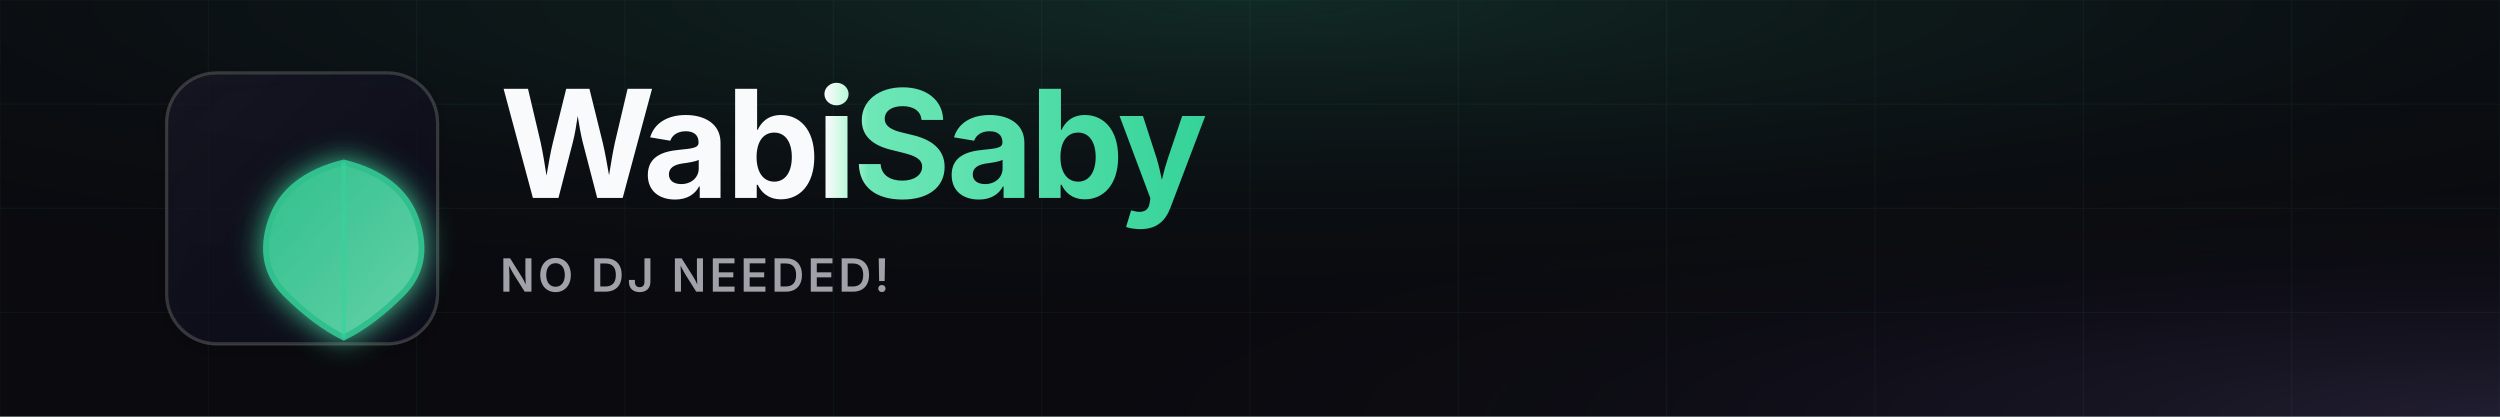
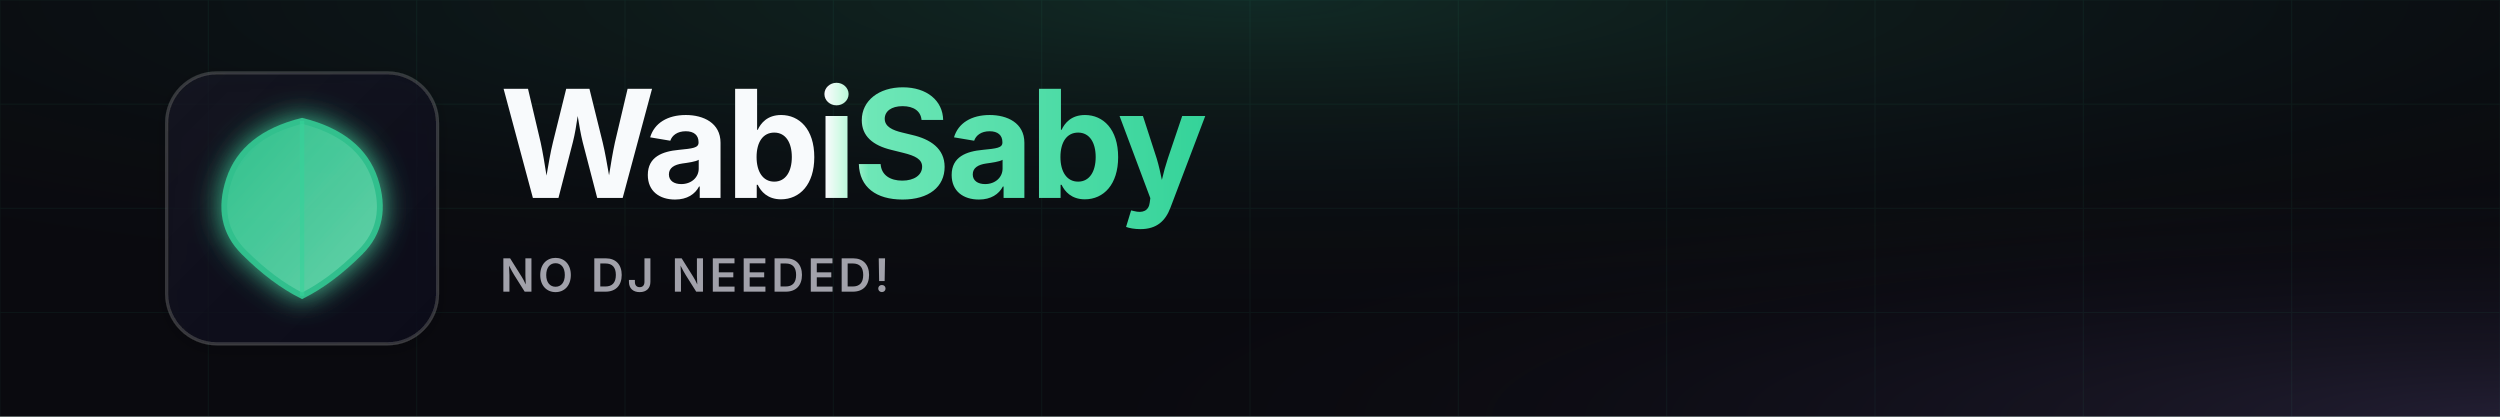
<svg xmlns="http://www.w3.org/2000/svg" viewBox="0 0 1200 200" width="1200" height="200">
  <defs>
    <linearGradient id="leafGradient" x1="0%" y1="0%" x2="100%" y2="100%">
      <stop offset="0%" style="stop-color:#34d399;stop-opacity:1" />
      <stop offset="100%" style="stop-color:#6ee7b7;stop-opacity:1" />
    </linearGradient>
    <linearGradient id="textGradient" x1="0%" y1="0%" x2="100%" y2="0%">
      <stop offset="0%" style="stop-color:#f8fafc;stop-opacity:1" />
      <stop offset="46%" style="stop-color:#f8fafc;stop-opacity:1" />
      <stop offset="48%" style="stop-color:#d1fae5;stop-opacity:1" />
      <stop offset="50%" style="stop-color:#a7f3d0;stop-opacity:1" />
      <stop offset="52%" style="stop-color:#6ee7b7;stop-opacity:1" />
      <stop offset="100%" style="stop-color:#34d399;stop-opacity:1" />
    </linearGradient>
    <radialGradient id="bgGlow" cx="50%" cy="50%">
      <stop offset="0%" style="stop-color:#34d399;stop-opacity:0.18" />
      <stop offset="100%" style="stop-color:#0a0a0f;stop-opacity:1" />
    </radialGradient>
    <radialGradient id="purpleGradient" cx="100%" cy="100%" r="60%">
      <stop offset="0%" style="stop-color:#a78bfa;stop-opacity:0.15" />
      <stop offset="100%" style="stop-color:#0a0a0f;stop-opacity:0" />
    </radialGradient>
    <radialGradient id="emeraldGradient" cx="50%" cy="0%" r="80%">
      <stop offset="0%" style="stop-color:#34d399;stop-opacity:0.16" />
      <stop offset="100%" style="stop-color:#0a0a0f;stop-opacity:0" />
    </radialGradient>
    <filter id="glow" x="-50%" y="-50%" width="200%" height="200%">
      <feGaussianBlur stdDeviation="5" result="coloredBlur" />
      <feMerge>
        <feMergeNode in="coloredBlur" />
        <feMergeNode in="SourceGraphic" />
      </feMerge>
    </filter>
    <filter id="shadow" x="-50%" y="-50%" width="200%" height="200%">
      <feGaussianBlur in="SourceAlpha" stdDeviation="4" />
      <feOffset dx="0" dy="2" result="offsetblur" />
      <feComponentTransfer>
        <feFuncA type="linear" slope="0.3" />
      </feComponentTransfer>
      <feMerge>
        <feMergeNode />
        <feMergeNode in="SourceGraphic" />
      </feMerge>
    </filter>
    <linearGradient id="glassBg" x1="0%" y1="0%" x2="100%" y2="100%">
      <stop offset="0%" style="stop-color:rgba(18,18,28,0.65);stop-opacity:1" />
      <stop offset="100%" style="stop-color:rgba(18,18,28,0.75);stop-opacity:1" />
    </linearGradient>
    <linearGradient id="glassHighlight" x1="0%" y1="0%" x2="100%" y2="100%">
      <stop offset="0%" style="stop-color:rgba(255,255,255,0.03);stop-opacity:1" />
      <stop offset="50%" style="stop-color:rgba(255,255,255,0.01);stop-opacity:1" />
      <stop offset="100%" style="stop-color:rgba(255,255,255,0);stop-opacity:0" />
    </linearGradient>
  </defs>
  <rect width="1200" height="200" fill="#0a0a0f" />
  <rect width="1200" height="200" fill="url(#emeraldGradient)" />
  <rect width="1200" height="200" fill="url(#purpleGradient)" />
  <g opacity="0.06" stroke="#34d399" stroke-width="0.5">
    <line x1="0" y1="0" x2="1200" y2="0" />
    <line x1="0" y1="50" x2="1200" y2="50" />
    <line x1="0" y1="100" x2="1200" y2="100" />
    <line x1="0" y1="150" x2="1200" y2="150" />
    <line x1="0" y1="200" x2="1200" y2="200" />
    <line x1="0" y1="0" x2="0" y2="200" />
    <line x1="100" y1="0" x2="100" y2="200" />
    <line x1="200" y1="0" x2="200" y2="200" />
    <line x1="300" y1="0" x2="300" y2="200" />
    <line x1="400" y1="0" x2="400" y2="200" />
    <line x1="500" y1="0" x2="500" y2="200" />
    <line x1="600" y1="0" x2="600" y2="200" />
    <line x1="700" y1="0" x2="700" y2="200" />
    <line x1="800" y1="0" x2="800" y2="200" />
    <line x1="900" y1="0" x2="900" y2="200" />
    <line x1="1000" y1="0" x2="1000" y2="200" />
    <line x1="1100" y1="0" x2="1100" y2="200" />
    <line x1="1200" y1="0" x2="1200" y2="200" />
  </g>
  <g transform="translate(80, 35)">
    <rect x="0" y="0" width="130" height="130" rx="24" ry="24" fill="url(#glassBg)" stroke="rgba(255,255,255,0.15)" stroke-width="1.5" filter="url(#shadow)" />
    <rect x="0" y="0" width="130" height="130" rx="24" ry="24" fill="url(#glassHighlight)" />
-     <g transform="translate(65, 65)">
-       <g transform="translate(-50, -50) scale(1.4)">
-         <path d="M 50 20 Q 30 25 25 40 Q 20 55 30 65 Q 40 75 50 80 Q 60 75 70 65 Q 80 55 75 40 Q 70 25 50 20 Z" fill="url(#leafGradient)" stroke="#34d399" stroke-width="2" opacity="0.9" filter="url(#glow)" />
-         <path d="M 50 20 L 50 80" stroke="#34d399" stroke-width="1.5" opacity="0.6" />
-       </g>
+     <g transform="translate(65, 65) scale(1.4) translate(-50, -50)">
+       <path d="M 50 20 Q 30 25 25 40 Q 20 55 30 65 Q 40 75 50 80 Q 60 75 70 65 Q 80 55 75 40 Q 70 25 50 20 Z" fill="url(#leafGradient)" stroke="#34d399" stroke-width="2" opacity="0.9" filter="url(#glow)" />
+       <path d="M 50 20 L 50 80" stroke="#34d399" stroke-width="1.5" opacity="0.6" />
    </g>
  </g>
  <g transform="translate(240, 0)">
    <text x="0" y="95" font-family="'Sora', -apple-system, BlinkMacSystemFont, 'Segoe UI', sans-serif" font-size="72" font-weight="700" fill="url(#textGradient)" text-anchor="start" letter-spacing="-2">
      WabiSaby
    </text>
    <line x1="0" y1="110" x2="360" y2="110" stroke="url(#textGradient)" stroke-width="3" opacity="0.6" stroke-linecap="round" />
    <text x="0" y="140" font-family="'Sora', -apple-system, BlinkMacSystemFont, 'Segoe UI', sans-serif" font-size="22" font-weight="600" fill="#a1a1aa" opacity="1" text-anchor="start" letter-spacing="1.5">
      NO DJ NEEDED!
    </text>
  </g>
</svg>
